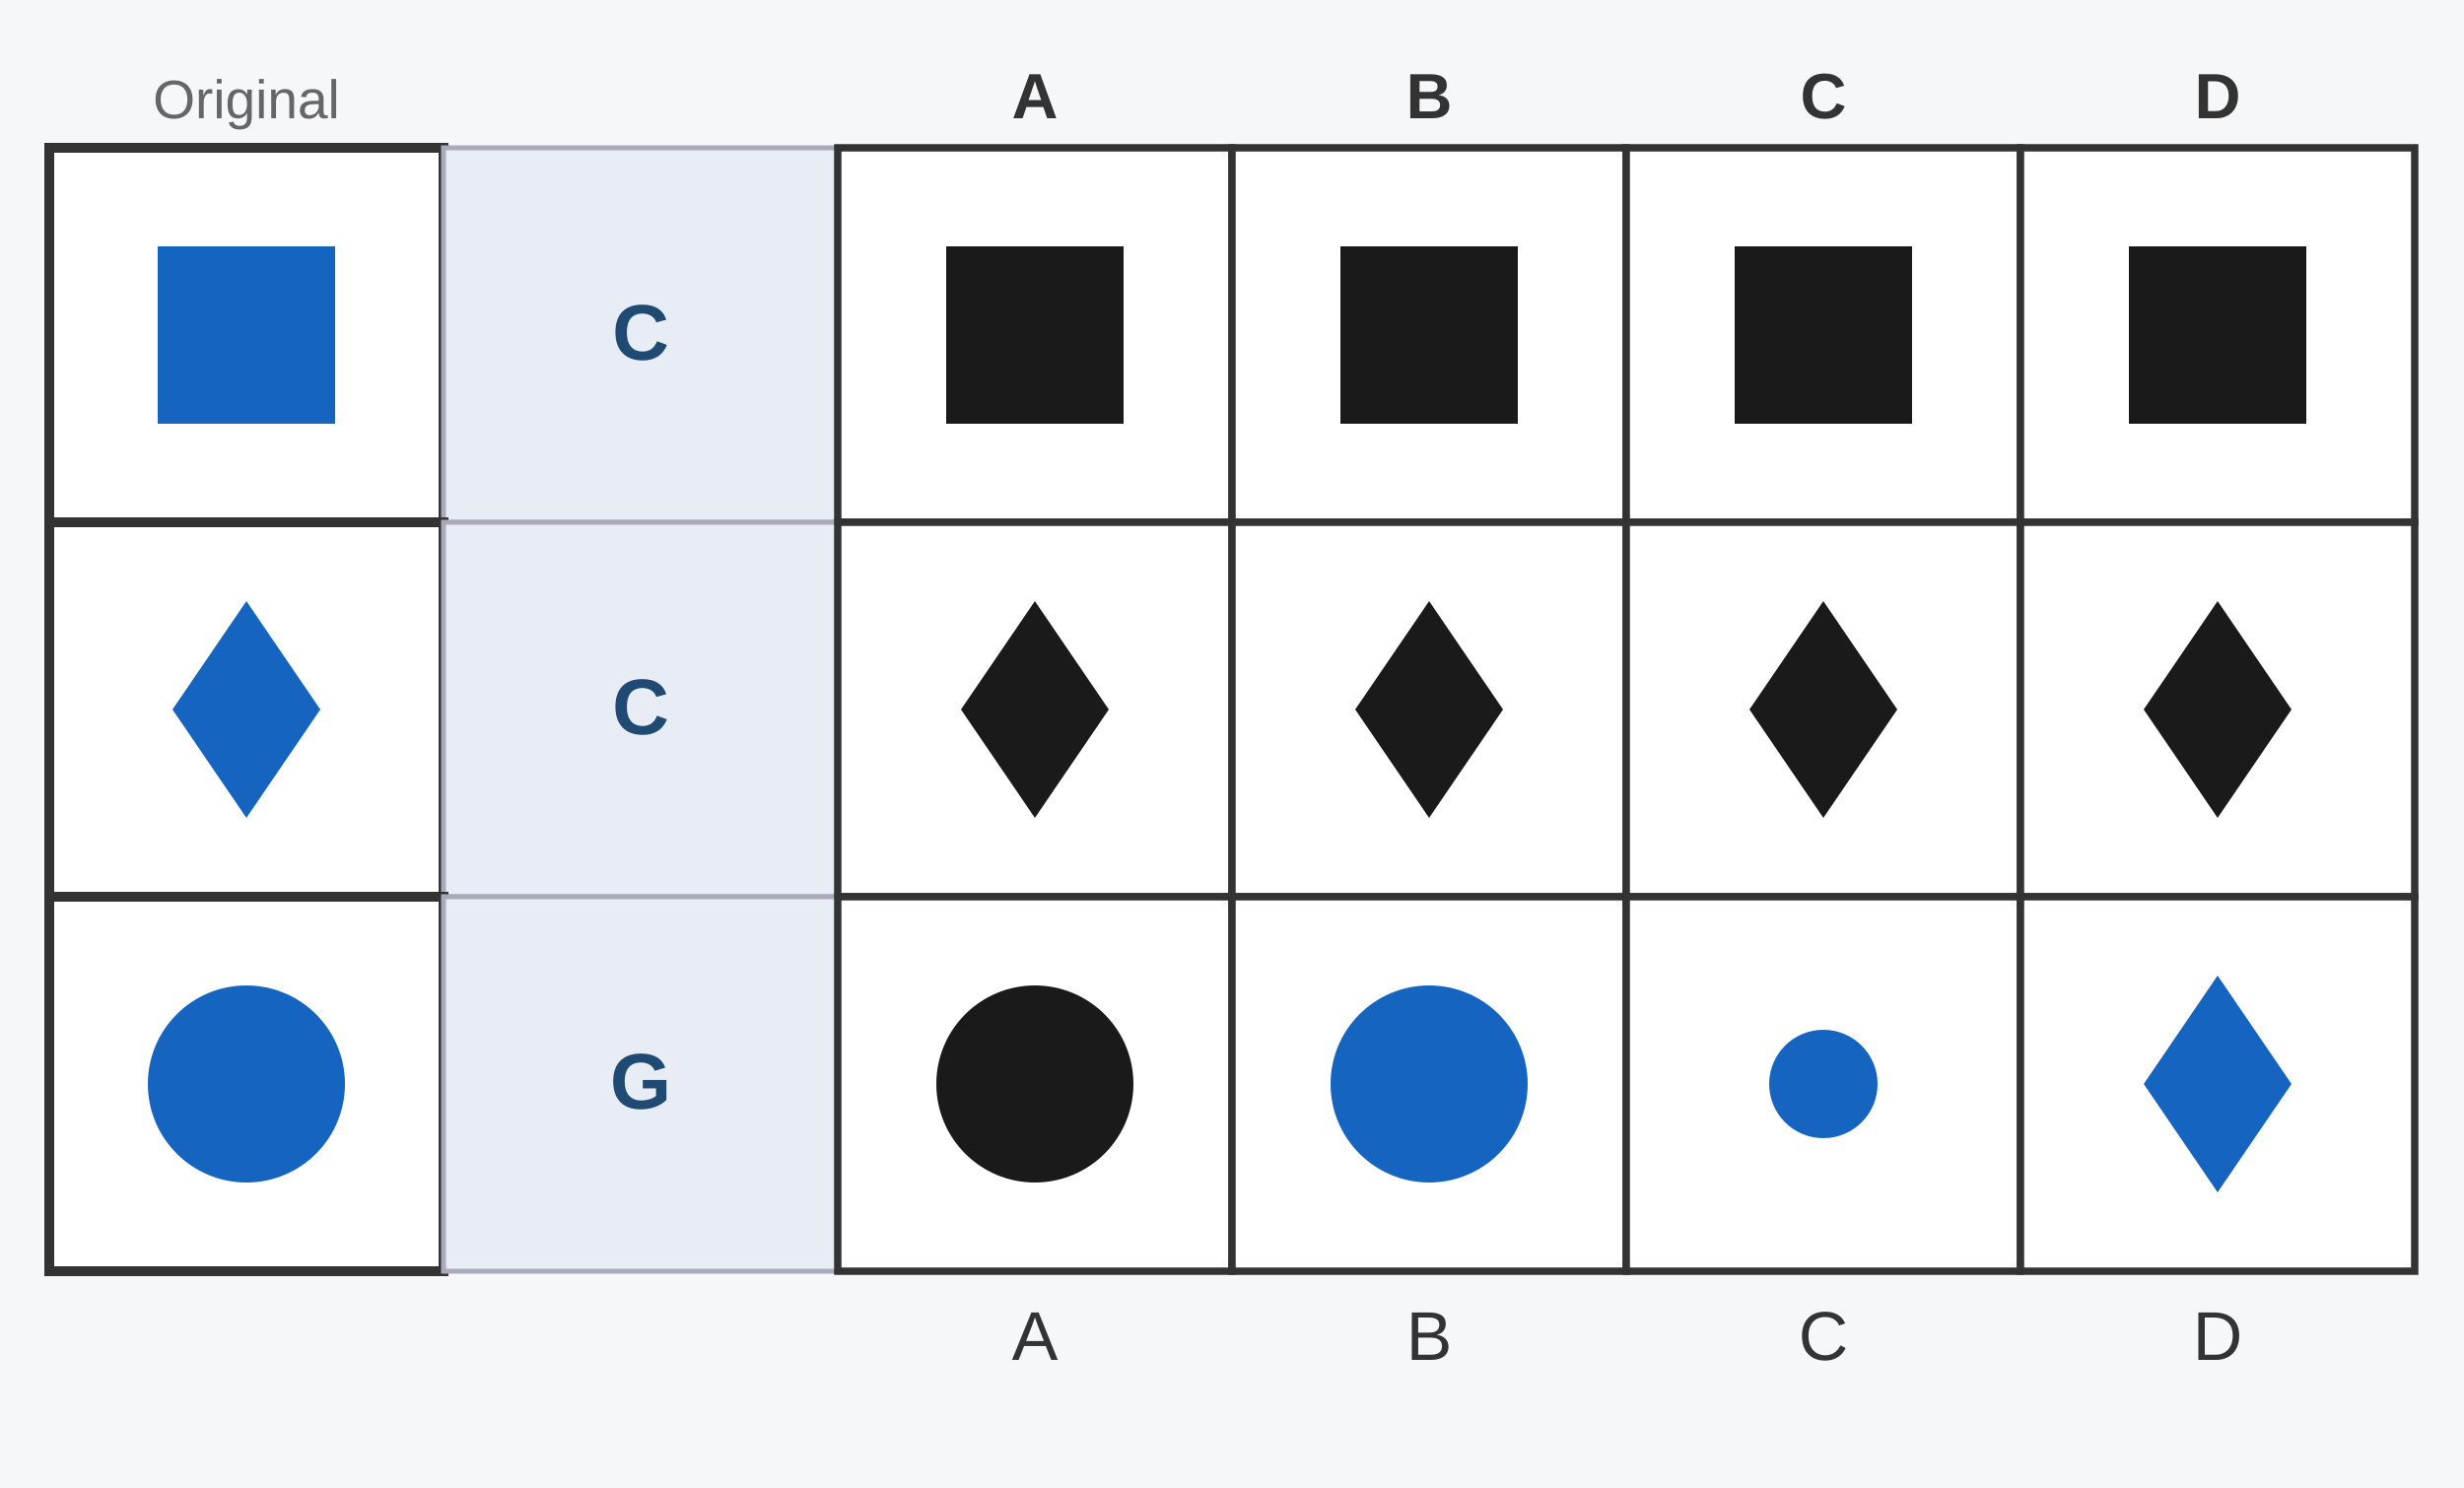
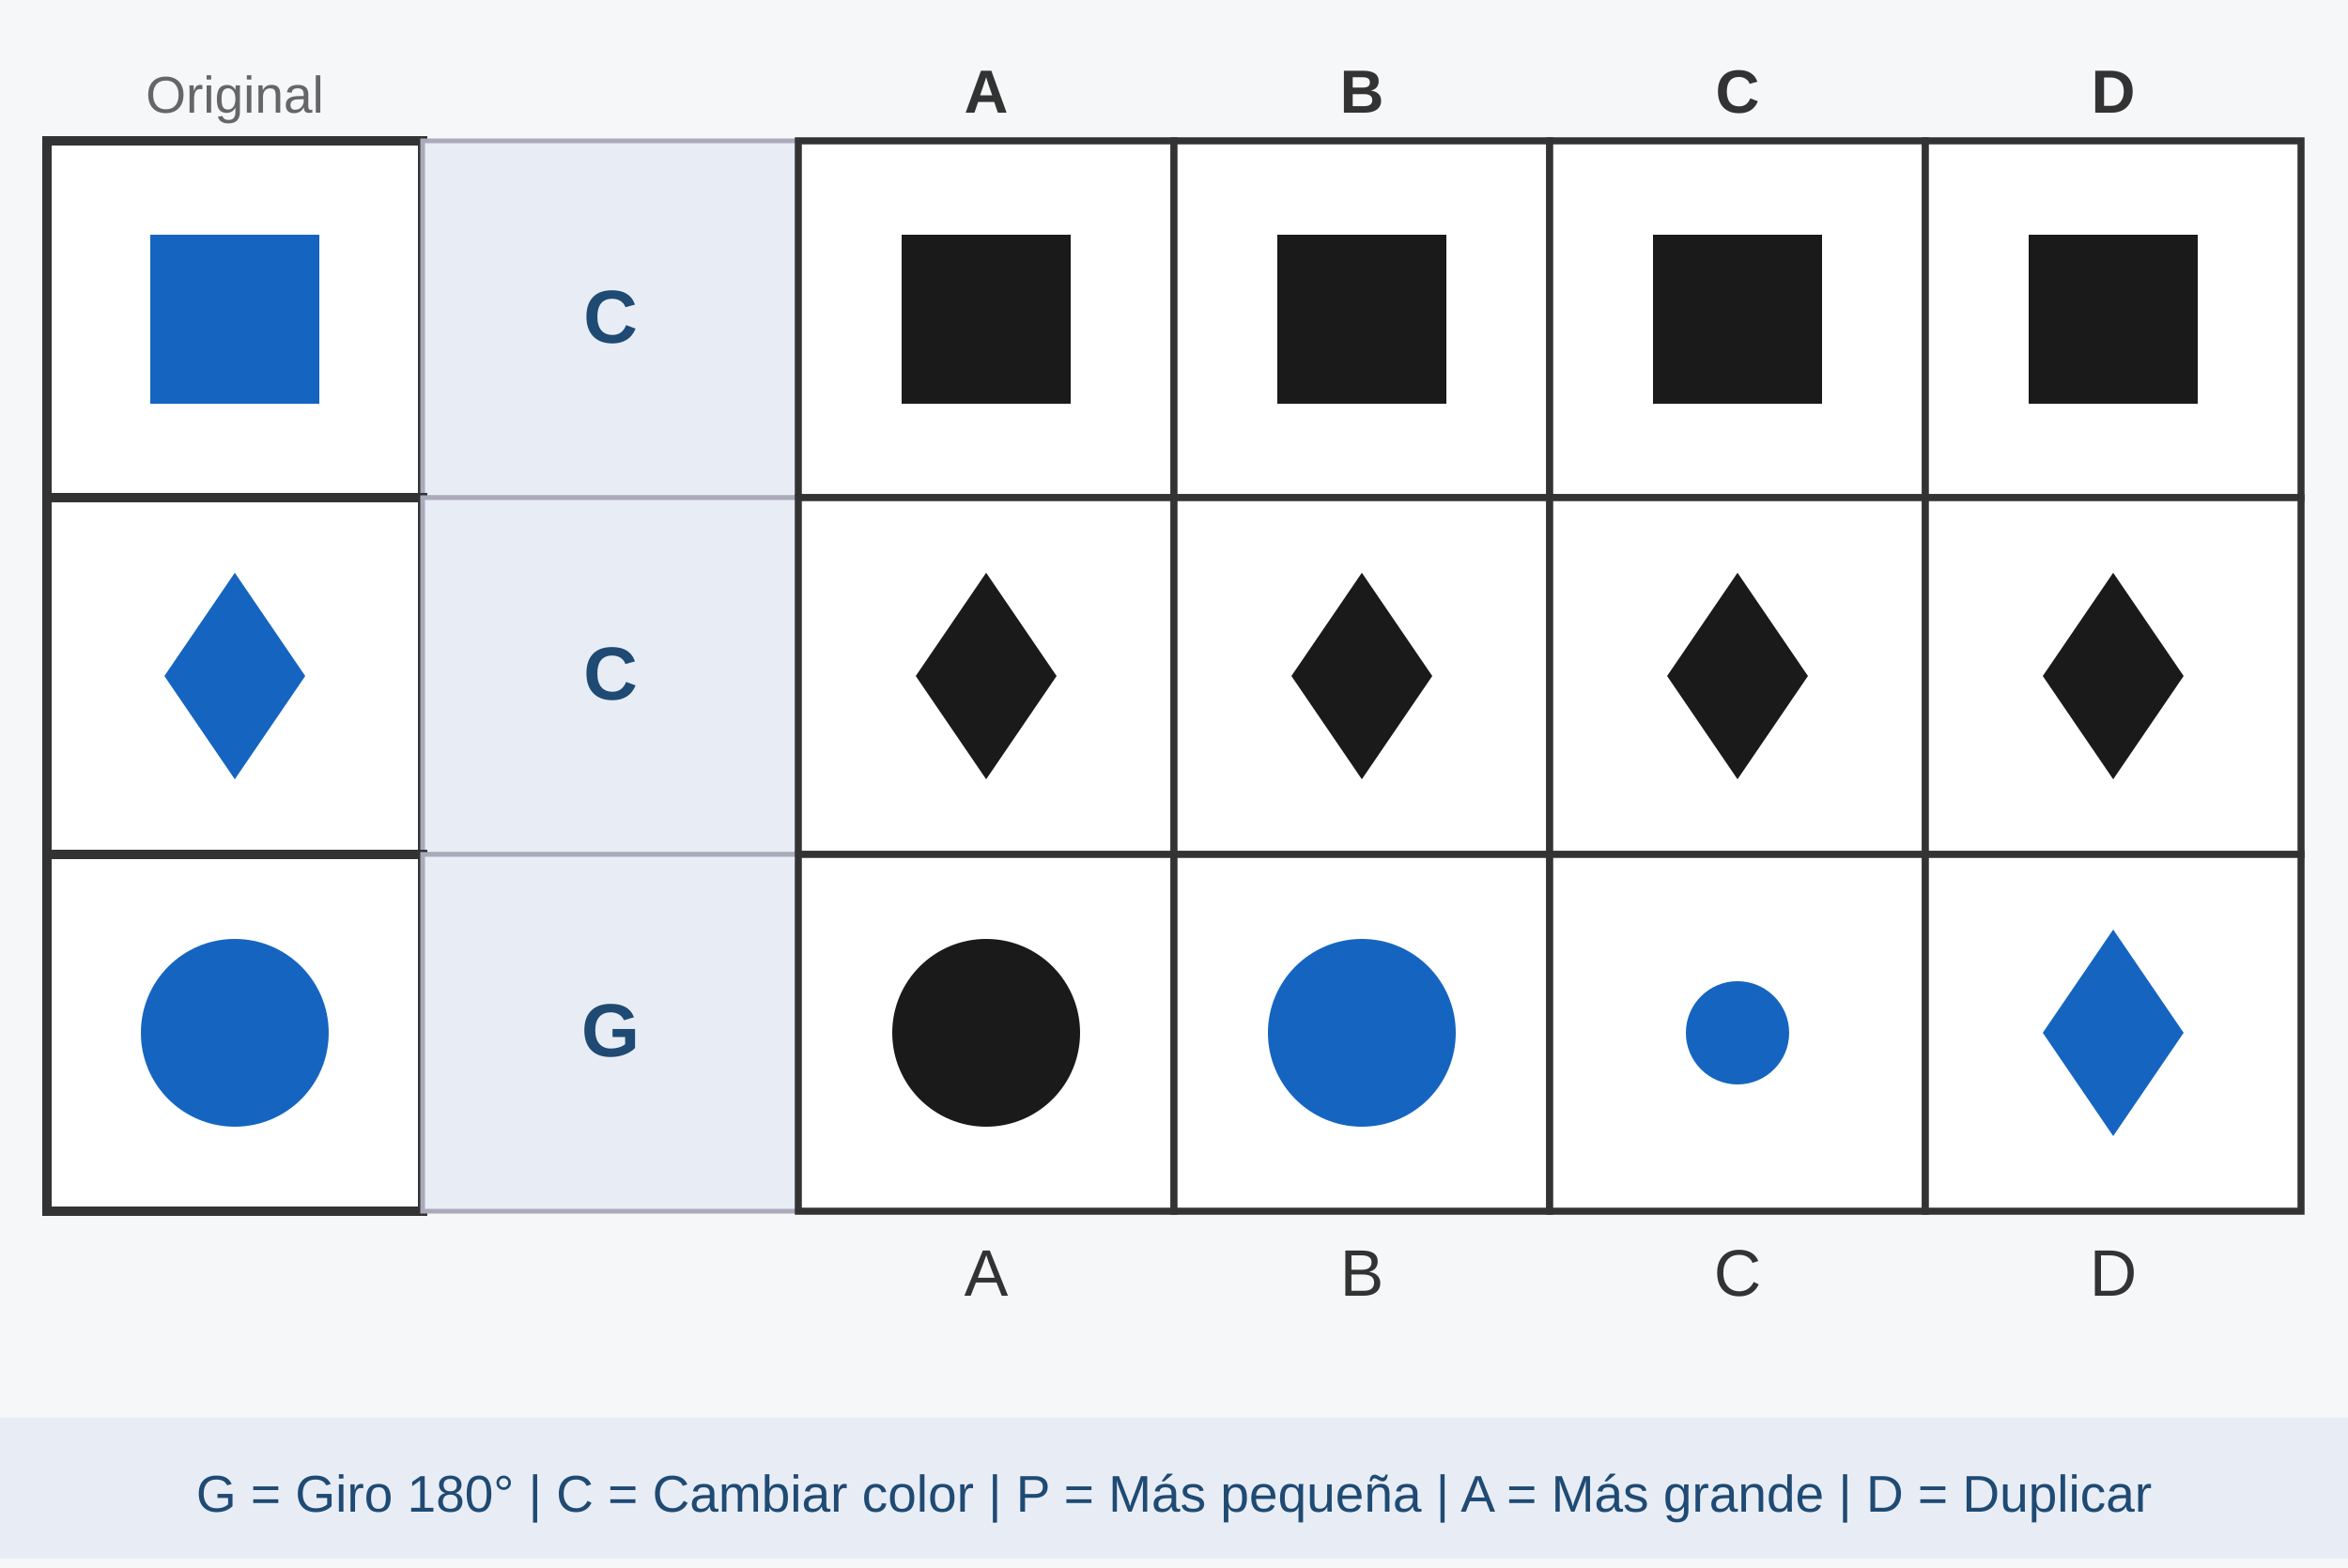
- <svg xmlns="http://www.w3.org/2000/svg" width="500" height="302" viewBox="0 0 500 302" font-family="Arial,sans-serif">
+ <svg xmlns="http://www.w3.org/2000/svg" width="500" height="334" viewBox="0 0 500 334" font-family="Arial,sans-serif">
  <rect width="100%" height="100%" fill="#f6f7f9" />
  <text x="50" y="24" font-size="11" fill="#666" text-anchor="middle">Original</text>
  <text x="210" y="24" font-size="13" font-weight="700" fill="#333" text-anchor="middle">A</text>
  <text x="290" y="24" font-size="13" font-weight="700" fill="#333" text-anchor="middle">B</text>
  <text x="370" y="24" font-size="13" font-weight="700" fill="#333" text-anchor="middle">C</text>
  <text x="450" y="24" font-size="13" font-weight="700" fill="#333" text-anchor="middle">D</text>
  <rect x="10" y="30" width="80" height="76" fill="white" stroke="#333" stroke-width="2" />
  <rect x="32.0" y="50.0" width="36.0" height="36.0" fill="#1565C0" />
  <rect x="90" y="30" width="80" height="76" fill="#e8edf5" stroke="#aab" stroke-width="1" />
  <text x="130" y="73" font-size="16" font-weight="700" fill="#1f4a73" text-anchor="middle">C</text>
  <rect x="170" y="30" width="80" height="76" fill="white" stroke="#333" stroke-width="1.5" />
  <rect x="192.0" y="50.0" width="36.0" height="36.0" fill="#1a1a1a" />
  <rect x="250" y="30" width="80" height="76" fill="white" stroke="#333" stroke-width="1.5" />
  <rect x="272.0" y="50.0" width="36.0" height="36.0" fill="#1a1a1a" />
  <rect x="330" y="30" width="80" height="76" fill="white" stroke="#333" stroke-width="1.5" />
  <rect x="352.0" y="50.0" width="36.0" height="36.0" fill="#1a1a1a" />
  <rect x="410" y="30" width="80" height="76" fill="white" stroke="#333" stroke-width="1.5" />
  <rect x="432.0" y="50.0" width="36.0" height="36.0" fill="#1a1a1a" />
  <rect x="10" y="106" width="80" height="76" fill="white" stroke="#333" stroke-width="2" />
  <polygon points="50.0,122.0 65.0,144.0 50.0,166.0 35.0,144.0" fill="#1565C0" />
  <rect x="90" y="106" width="80" height="76" fill="#e8edf5" stroke="#aab" stroke-width="1" />
  <text x="130" y="149" font-size="16" font-weight="700" fill="#1f4a73" text-anchor="middle">C</text>
  <rect x="170" y="106" width="80" height="76" fill="white" stroke="#333" stroke-width="1.5" />
  <polygon points="210.0,122.0 225.0,144.0 210.0,166.0 195.0,144.0" fill="#1a1a1a" />
  <rect x="250" y="106" width="80" height="76" fill="white" stroke="#333" stroke-width="1.5" />
  <polygon points="290.0,122.0 305.0,144.0 290.0,166.0 275.0,144.0" fill="#1a1a1a" />
  <rect x="330" y="106" width="80" height="76" fill="white" stroke="#333" stroke-width="1.5" />
  <polygon points="370.0,122.0 385.0,144.0 370.0,166.0 355.0,144.0" fill="#1a1a1a" />
  <rect x="410" y="106" width="80" height="76" fill="white" stroke="#333" stroke-width="1.5" />
  <polygon points="450.0,122.0 465.0,144.0 450.0,166.0 435.0,144.0" fill="#1a1a1a" />
  <rect x="10" y="182" width="80" height="76" fill="white" stroke="#333" stroke-width="2" />
  <circle cx="50.0" cy="220.0" r="20.0" fill="#1565C0" />
  <rect x="90" y="182" width="80" height="76" fill="#e8edf5" stroke="#aab" stroke-width="1" />
  <text x="130" y="225" font-size="16" font-weight="700" fill="#1f4a73" text-anchor="middle">G</text>
  <rect x="170" y="182" width="80" height="76" fill="white" stroke="#333" stroke-width="1.5" />
  <circle cx="210.0" cy="220.0" r="20.0" fill="#1a1a1a" />
  <rect x="250" y="182" width="80" height="76" fill="white" stroke="#333" stroke-width="1.5" />
  <circle cx="290.0" cy="220.0" r="20.0" fill="#1565C0" />
  <rect x="330" y="182" width="80" height="76" fill="white" stroke="#333" stroke-width="1.5" />
  <circle cx="370.0" cy="220.0" r="11.0" fill="#1565C0" />
  <rect x="410" y="182" width="80" height="76" fill="white" stroke="#333" stroke-width="1.5" />
  <polygon points="450.0,198.0 465.0,220.0 450.0,242.0 435.0,220.0" fill="#1565C0" />
  <text x="210" y="276" font-size="14" font-weight="normal" fill="#333" text-anchor="middle">A</text>
  <text x="290" y="276" font-size="14" font-weight="normal" fill="#333" text-anchor="middle">B</text>
  <text x="370" y="276" font-size="14" font-weight="normal" fill="#333" text-anchor="middle">C</text>
  <text x="450" y="276" font-size="14" font-weight="normal" fill="#333" text-anchor="middle">D</text>
+   <rect x="0" y="302" width="500" height="30" fill="#e8edf5" />
+   <text x="250" y="322" font-size="11" fill="#1f4a73" text-anchor="middle" font-family="Arial,sans-serif">G = Giro 180°  |  C = Cambiar color  |  P = Más pequeña  |  A = Más grande  |  D = Duplicar</text>
</svg>
